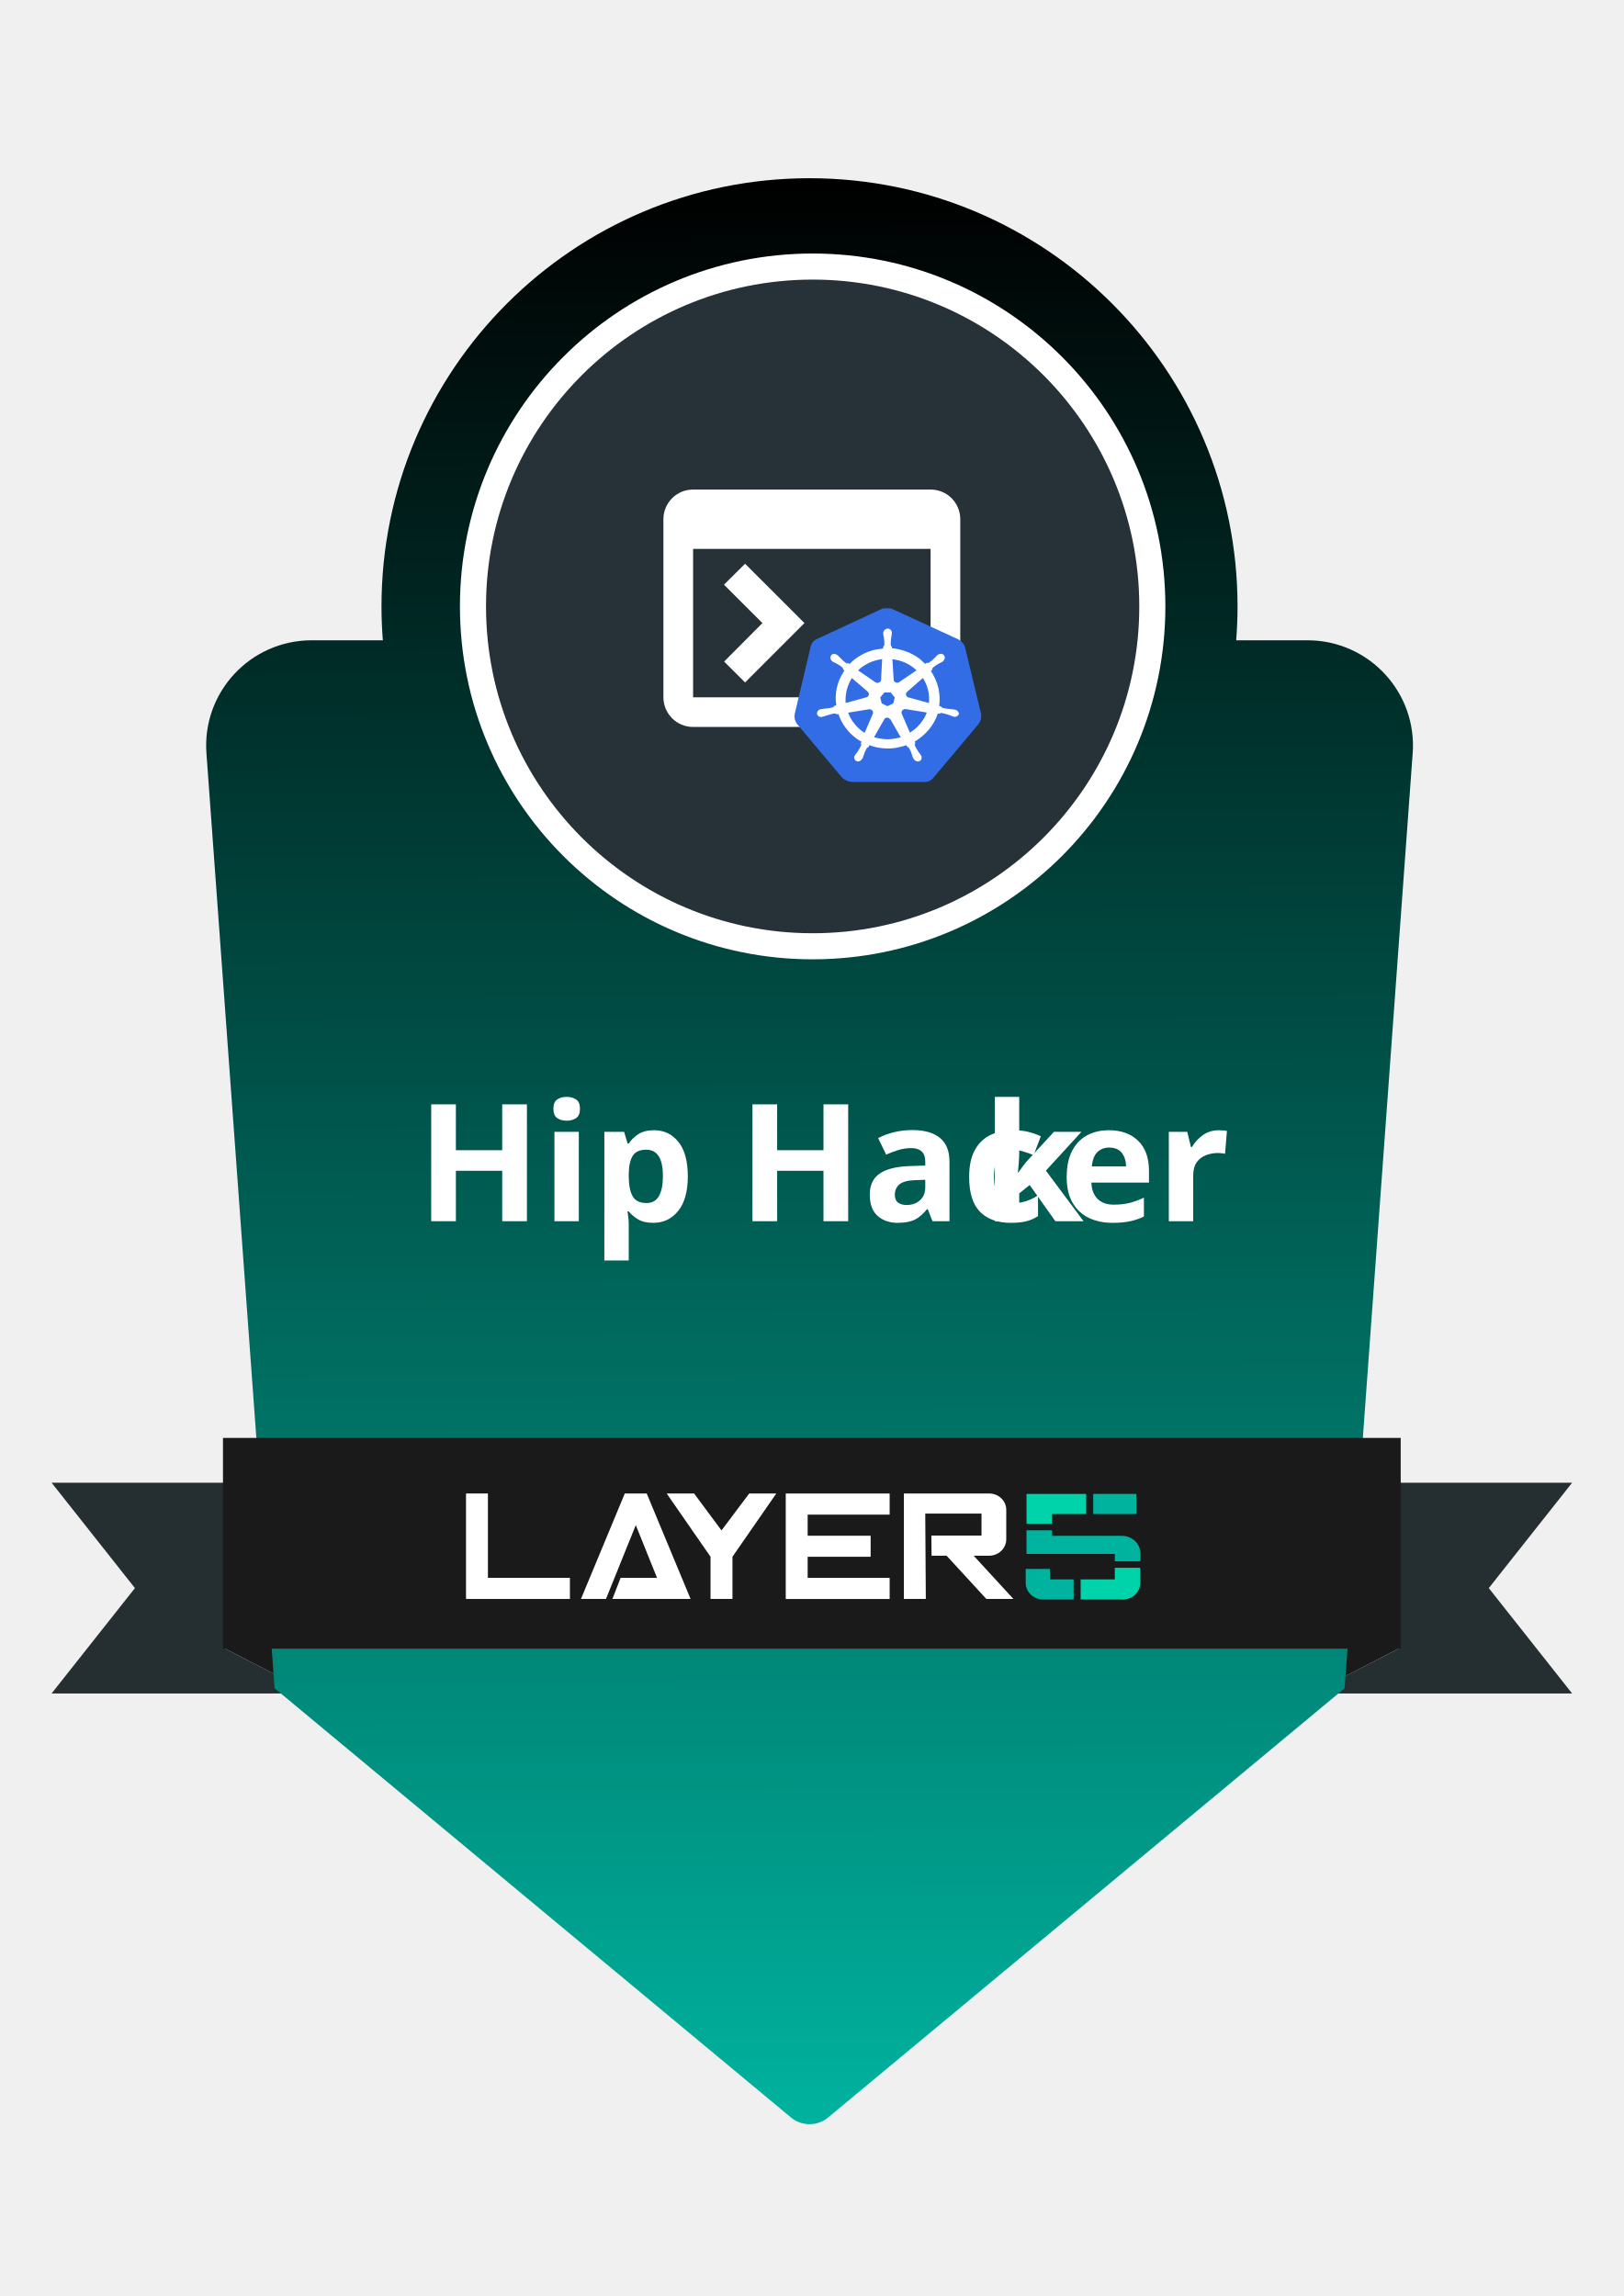
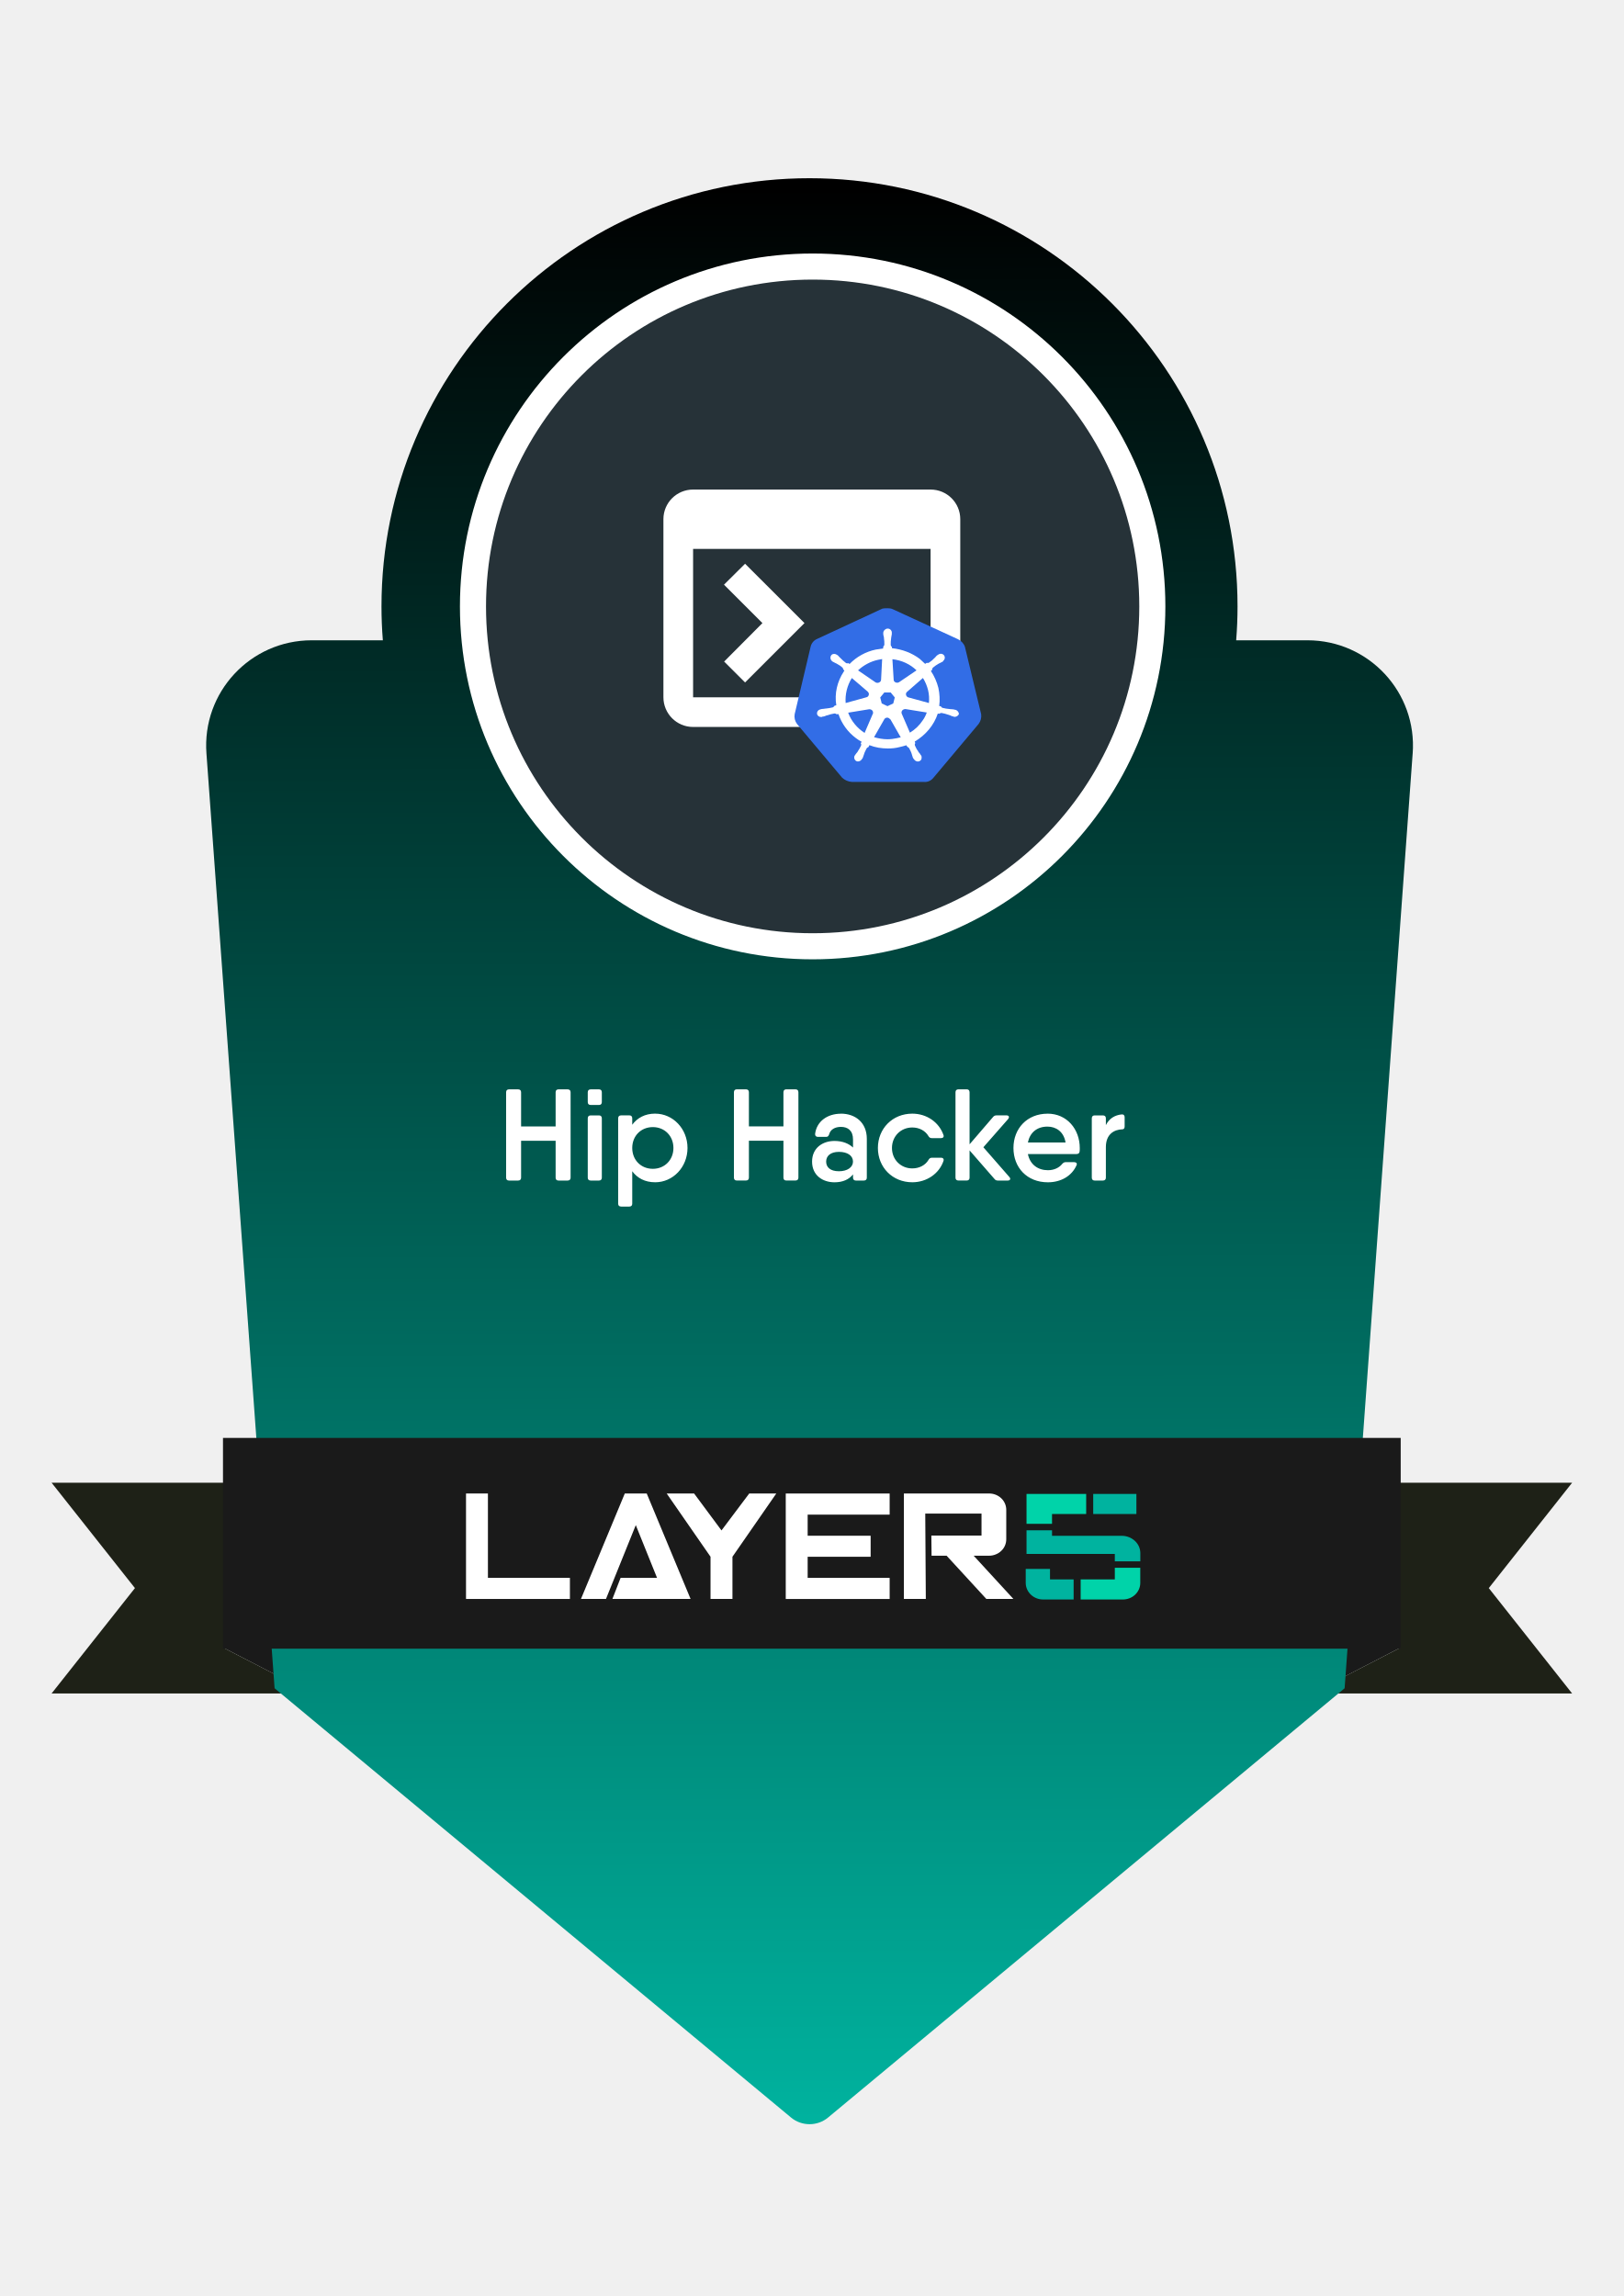
<svg xmlns="http://www.w3.org/2000/svg" id="Layer_1" data-name="Layer 1" viewBox="0 0 595.28 841.89">
  <defs>
    <style>
      .cls-1 {
        fill: #00b39f;
      }

-       .cls-2, .cls-3 {
+       .cls-2 {
        fill: #fff;
      }

+       .cls-3 {
+         clip-path: url(#clippath-2);
+       }
+ 
      .cls-4 {
-         fill: #252e31;
+         clip-path: url(#clippath-1);
      }

      .cls-5 {
-         clip-path: url(#clippath-2);
+         fill: #00d3a9;
      }

      .cls-6 {
-         clip-path: url(#clippath-1);
+         fill: #326de6;
      }

      .cls-7 {
-         fill: #00d3a9;
+         clip-path: url(#clippath);
      }

      .cls-8 {
-         fill: #326de6;
+         fill: #a20e30;
      }

      .cls-9 {
-         clip-path: url(#clippath);
+         fill: #1e2117;
      }

      .cls-10 {
-         fill: #a20e30;
+         fill: none;
      }

      .cls-11 {
-         fill: none;
+         fill: #1a1a1a;
      }

      .cls-12 {
-         fill: #1a1a1a;
+         fill: url(#linear-gradient);
      }

      .cls-13 {
-         fill: url(#linear-gradient);
-       }
- 
-       .cls-3 {
-         font-family: QanelasSoft-SemiBold, 'Qanelas Soft';
-         font-size: 60px;
-         font-weight: 600;
-       }
- 
-       .cls-14 {
        fill: #263238;
        stroke: #fff;
        stroke-width: 9.56px;
      }
- 
-       .cls-15 {
-         letter-spacing: -.04em;
-       }
    </style>
    <clipPath id="clippath">
-       <rect class="cls-11" x="18.91" y="65.35" width="557.47" height="713.56" />
+       <rect class="cls-10" x="18.91" y="65.35" width="557.46" height="713.56" />
    </clipPath>
    <linearGradient id="linear-gradient" x1="297.88" y1="781.15" x2="296.35" y2="68.81" gradientUnits="userSpaceOnUse">
      <stop offset="0" stop-color="#00b39f" />
      <stop offset="1" stop-color="#000" />
    </linearGradient>
    <clipPath id="clippath-1">
-       <rect class="cls-11" x="232.33" y="157.73" width="130.61" height="130.61" />
+       <rect class="cls-10" x="232.33" y="157.73" width="130.61" height="130.61" />
    </clipPath>
    <clipPath id="clippath-2">
-       <rect class="cls-11" x="291.27" y="223.03" width="68.49" height="63.71" />
+       <rect class="cls-10" x="291.27" y="223.03" width="68.49" height="63.71" />
    </clipPath>
  </defs>
  <g id="Hip_Hacker" data-name="Hip Hacker">
-     <g class="cls-9">
+     <g class="cls-7">
      <g>
-         <path class="cls-12" d="m480.86,604.11v16.88l32.66-16.88h-32.66Z" />
-         <path class="cls-12" d="m114.42,620.99v-16.88h-32.66l32.66,16.88Z" />
-         <path class="cls-4" d="m576.37,543.68H18.91l30.56,38.64-30.56,38.64h95.51l-32.66-16.85h32.66v-19.02h366.44v19.02h32.66l-32.66,16.85h95.51l-30.56-38.64,30.56-38.64Z" />
-         <path class="cls-13" d="m517.9,276.32l-24.94,342.73-189.33,157.36c-3.92,3.31-9.75,3.31-13.67,0l-189.29-157.36-24.98-342.73c-1.69-22.43,16.06-41.54,38.57-41.54h26.1c-.33-4.11-.5-8.25-.5-12.42,0-86.71,70.28-157.01,156.92-157.01s156.92,70.3,156.92,157.01c0,4.17-.17,8.31-.5,12.42h26.14c22.51,0,40.26,19.11,38.57,41.54Z" />
-         <text class="cls-3" transform="translate(152.68 447.79)">
-           <tspan x="0" y="0">Hip Hac</tspan>
-           <tspan class="cls-15" x="207.36" y="0">k</tspan>
-           <tspan x="235.68" y="0">er</tspan>
-         </text>
-         <path class="cls-14" d="m297.93,346.98c68.78,0,124.53-55.81,124.53-124.62s-55.75-124.62-124.53-124.62-124.53,55.81-124.53,124.62,55.75,124.62,124.53,124.62Z" />
-         <g class="cls-6">
+         <path class="cls-11" d="m480.86,604.11v16.88l32.66-16.88h-32.66Z" />
+         <path class="cls-11" d="m114.42,620.99v-16.88h-32.66l32.66,16.88Z" />
+         <path class="cls-9" d="m576.37,543.68H18.91l30.56,38.64-30.56,38.64h95.51l-32.66-16.85h32.66v-19.02h366.44v19.02h32.66l-32.66,16.85h95.51l-30.56-38.64,30.56-38.64Z" />
+         <path class="cls-12" d="m517.9,276.32l-24.94,342.73-189.33,157.36c-3.92,3.31-9.75,3.31-13.67,0l-189.29-157.36-24.98-342.73c-1.69-22.43,16.06-41.54,38.57-41.54h26.1c-.33-4.11-.5-8.25-.5-12.42,0-86.71,70.28-157.01,156.92-157.01s156.92,70.3,156.92,157.01c0,4.17-.17,8.31-.5,12.42h26.14c22.51,0,40.26,19.11,38.57,41.54Z" />
+         <path class="cls-13" d="m297.93,346.98c68.78,0,124.53-55.81,124.53-124.62s-55.75-124.62-124.53-124.62-124.53,55.81-124.53,124.62,55.75,124.62,124.53,124.62Z" />
+         <g class="cls-4">
          <g>
            <path class="cls-2" d="m341.17,179.51h-87.07c-6.04,0-10.88,4.87-10.88,10.86v65.3c0,5.99,4.84,10.89,10.88,10.89h87.07c5.99,0,10.88-4.91,10.88-10.89v-65.3c0-5.99-4.84-10.86-10.88-10.86Zm0,76.17h-87.07v-54.41h87.07v54.41Zm-10.88-5.45h-32.65v-10.86h32.65v10.86Zm-57.14,0l-7.67-7.65,14.04-14.11-14.09-14.08,7.73-7.68,21.77,21.76-21.77,21.76Z" />
-             <g class="cls-5">
+             <g class="cls-3">
              <g>
-                 <path class="cls-8" d="m353.76,237.2c-.39-1.21-1.33-2.2-2.51-2.8l-23.88-10.99c-.63-.32-1.33-.38-1.96-.38s-1.33,0-1.96.16l-23.89,11.09c-1.18.51-2.03,1.5-2.35,2.77l-5.87,24.81c-.23,1.27.08,2.55.86,3.6l16.53,19.69c.94.89,2.27,1.5,3.6,1.56h26.31c1.41.16,2.74-.45,3.6-1.56l16.53-19.69c.79-1.05,1.1-2.33.94-3.6l-5.95-24.66Z" />
+                 <path class="cls-6" d="m353.76,237.2c-.39-1.21-1.33-2.2-2.51-2.8l-23.88-10.99c-.63-.32-1.33-.38-1.96-.38s-1.33,0-1.96.16l-23.89,11.09c-1.18.51-2.03,1.5-2.35,2.77l-5.87,24.81c-.23,1.27.08,2.55.86,3.6l16.53,19.69c.94.89,2.27,1.5,3.6,1.56h26.31c1.41.16,2.74-.45,3.6-1.56l16.53-19.69c.79-1.05,1.1-2.33.94-3.6l-5.95-24.66Z" />
                <path class="cls-2" d="m350.12,260.27c-.08,0-.16,0-.16-.06s-.16-.06-.31-.06c-.31-.1-.62-.1-.94-.1-.16,0-.31,0-.47-.06h-.08c-.87-.06-1.8-.22-2.67-.45-.23-.1-.47-.32-.54-.54l-.62-.13c.31-2.2.16-4.46-.31-6.66-.55-2.17-1.49-4.3-2.74-6.18l.47-.45v-.06c0-.22.08-.54.23-.67.7-.61,1.41-1.08,2.19-1.53.16-.06.31-.13.47-.22.31-.16.55-.29.86-.45.08-.06.16-.06.24-.16.08-.06,0-.06,0-.13.7-.54.86-1.43.31-2.13-.24-.29-.7-.51-1.1-.51s-.79.16-1.1.38l-.08.06c-.08.06-.16.16-.24.16-.23.22-.47.45-.62.67-.08.16-.23.22-.31.29-.54.61-1.25,1.21-1.96,1.66-.16.1-.31.16-.47.16-.08,0-.23,0-.31-.06h-.08l-.62.38c-.62-.61-1.33-1.21-1.96-1.82-2.9-2.2-6.5-3.54-10.18-3.92l-.08-.61v.06c-.23-.13-.31-.38-.39-.61,0-.83,0-1.66.16-2.55v-.06c0-.16.08-.32.08-.48.08-.29.08-.57.16-.89v-.48c.08-.73-.55-1.5-1.33-1.56-.47-.1-.94.16-1.33.51-.31.32-.47.7-.47,1.05v.38c0,.32.08.61.16.92.08.13.08.29.08.45v.06c.16.83.16,1.66.16,2.58-.08.22-.16.45-.39.61v.13l-.08.61c-.86.1-1.72.22-2.66.38-3.68.76-7.05,2.64-9.63,5.29l-.47-.32h-.08c-.08,0-.16.1-.31.1s-.31-.1-.47-.16c-.7-.54-1.41-1.15-1.96-1.75-.08-.13-.23-.22-.31-.29-.23-.22-.39-.45-.62-.67-.08-.1-.16-.1-.23-.16l-.08-.06c-.31-.22-.7-.38-1.1-.38-.47,0-.86.16-1.1.51-.47.7-.31,1.59.31,2.13.08,0,.08.06.08.06,0,0,.16.16.23.16.23.13.55.29.86.45.16.06.31.16.47.22.79.45,1.57.89,2.19,1.5.16.16.31.45.23.67v-.06l.47.45c-.08.16-.16.22-.23.38-2.43,3.69-3.44,8.06-2.74,12.36l-.62.16c0,.06-.08.06-.08.06-.08.22-.31.38-.55.54-.86.22-1.72.35-2.66.45-.16,0-.31,0-.47.06-.31,0-.62.1-.94.1-.08,0-.16.06-.31.06q-.08,0-.16.06c-.86.16-1.41.92-1.25,1.75.16.67.86,1.12,1.57,1.05.16,0,.23,0,.39-.1q.08,0,.08-.06c0-.06.23,0,.31,0,.31-.06.62-.22.86-.29.16-.1.31-.16.47-.16h.08c.86-.29,1.64-.54,2.59-.67h.08c.23,0,.47.06.62.22.08,0,.08.06.08.06l.7-.06c1.18,3.47,3.37,6.56,6.42,8.82.7.51,1.33.96,2.11,1.34l-.39.54c0,.06.08.06.08.06.16.22.16.54.08.76-.31.76-.79,1.5-1.25,2.2v.06c-.08.16-.16.22-.31.38-.16.13-.31.45-.55.73-.08.1-.08.16-.16.25,0,0,0,.06-.08.06-.39.76-.08,1.66.62,2.04.16.06.39.13.55.13.62,0,1.18-.35,1.49-.89,0,0,0-.06.08-.06,0-.1.08-.16.16-.22.08-.32.23-.54.31-.86l.16-.45c.23-.83.62-1.56,1.02-2.33.16-.22.39-.38.62-.45q.08,0,.08-.1l.31-.61c2.19.86,4.46,1.21,6.81,1.21,1.41,0,2.82-.13,4.23-.51.86-.16,1.72-.45,2.51-.67l.31.51q.08,0,.08.1c.23.06.47.22.62.45.39.73.79,1.5,1.02,2.33v.06l.16.48c.08.29.16.57.31.83.08.06.08.13.16.22,0,0,0,.06.08.06.31.54.86.92,1.49.92.23,0,.39-.1.62-.16.31-.16.62-.45.7-.83.08-.38.08-.76-.08-1.15,0-.06-.08-.06-.08-.06,0-.06-.08-.16-.15-.22-.16-.32-.31-.54-.55-.76-.08-.16-.16-.22-.31-.38v-.13c-.55-.7-.94-1.43-1.25-2.2-.08-.22-.08-.54.08-.76,0-.06.08-.06.08-.06l-.23-.61c3.99-2.36,7.05-5.96,8.46-10.26l.62.06c.08,0,.08-.06.08-.06.16-.16.39-.22.62-.22h.08c.86.16,1.72.38,2.51.67h.08c.16.1.31.16.47.16.31.16.54.29.86.38.08,0,.16.06.31.06q.08,0,.16.06c.16.1.23.1.39.1.7,0,1.33-.45,1.57-1.05-.07-.83-.7-1.43-1.4-1.59Zm-22.64-2.33l-2.11.99-2.11-.99-.55-2.2,1.49-1.82h2.35l1.49,1.82-.56,2.2Zm12.76-4.91c.39,1.59.47,3.19.31,4.75l-7.44-2.04c-.7-.13-1.1-.83-.94-1.5.08-.22.16-.38.31-.51l5.88-5.13c.86,1.34,1.49,2.87,1.88,4.43Zm-4.23-7.23l-6.42,4.36c-.55.32-1.33.22-1.72-.29-.16-.16-.23-.32-.23-.54l-.47-7.61c3.44.38,6.5,1.82,8.85,4.08Zm-14.17-3.85l1.57-.29-.39,7.52c0,.7-.62,1.21-1.33,1.21-.23,0-.39-.06-.62-.13l-6.5-4.46c2.03-1.88,4.54-3.25,7.28-3.85Zm-9.55,6.66l5.8,4.97c.55.45.62,1.21.16,1.72-.16.22-.31.32-.62.38l-7.6,2.1c-.24-3.15.54-6.4,2.27-9.17Zm-1.33,12.71l7.75-1.27c.62,0,1.25.38,1.33.99.08.22.08.54-.08.76l-2.98,6.94c-2.74-1.75-4.94-4.4-6.03-7.42Zm17.78,9.37c-1.1.22-2.19.38-3.37.38-1.64,0-3.37-.32-4.93-.76l3.84-6.72c.39-.45,1.02-.61,1.57-.29.23.16.39.29.62.51l3.76,6.56c-.48.1-.95.16-1.49.32Zm9.55-6.56c-1.18,1.82-2.82,3.38-4.7,4.52l-3.05-7.07c-.16-.61.16-1.21.7-1.43.23-.1.47-.16.7-.16l7.83,1.27c-.38,1.05-.86,2.04-1.48,2.87Z" />
              </g>
            </g>
          </g>
        </g>
-         <path class="cls-10" d="m114.42,585.09v18.99h366.44v-18.99H114.42Z" />
-         <path class="cls-12" d="m513.52,604.53H81.75v-77.28h431.77v77.28Z" />
+         <path class="cls-8" d="m114.42,585.09v18.99h366.44v-18.99H114.42Z" />
+         <path class="cls-11" d="m513.52,604.53H81.75v-77.28h431.77v77.28Z" />
        <path class="cls-2" d="m178.89,547.63h-8.04v38.67h38.09v-7.74h-30.06v-30.93Z" />
        <path class="cls-2" d="m229.06,547.63l-16.07,38.67h9.17l10.93-27.08,7.79,19.34h-13.36l-3,7.74h28.66l-16.08-38.67h-8.03Z" />
        <path class="cls-2" d="m264.51,561.17l-10.04-13.54h-10.05l16.07,23.19v15.48h8.04v-15.48l16.07-23.19h-9.92l-10.17,13.54Z" />
        <path class="cls-2" d="m288.07,553.72v32.59h38.09v-7.74h-30.06v-7.74h23.09v-7.71h-23.09v-7.74h30.06v-7.74h-38.09v6.08Z" />
        <path class="cls-2" d="m339.22,554.99h20.62v8.06h-18.39l.08,7.39h5.51l14.57,15.86h9.92l-14.57-15.86h5.71c.82,0,1.63-.16,2.39-.48.76-.29,1.45-.73,2.03-1.31.58-.54,1.04-1.21,1.35-1.94.31-.73.47-1.5.47-2.29v-10.8c0-1.59-.66-3.12-1.83-4.24-1.17-1.11-2.76-1.75-4.42-1.75h-31.28v38.67h8.04l-.21-31.31Z" />
        <path class="cls-1" d="m416.62,547.79h-15.83v7.36h15.83v-7.36Z" />
        <path class="cls-1" d="m418.06,572.51v-3.03c0-3.5-3.06-6.34-6.86-6.34h-25.51v-2.01h-9.35v8.66h32.37v2.71h9.35Z" />
-         <path class="cls-7" d="m385.69,558.75v-3.6h12.52v-7.36h-21.87v10.96h9.35Z" />
-         <path class="cls-7" d="m408.71,574.87v4.27h-12.52v7.36h15.43c1.67,0,3.29-.61,4.49-1.72,1.2-1.12,1.9-2.64,1.93-4.27v-5.64h-9.33Z" />
+         <path class="cls-5" d="m385.69,558.75v-3.6h12.52v-7.36h-21.87v10.96h9.35Z" />
+         <path class="cls-5" d="m408.71,574.87v4.27h-12.52v7.36h15.43c1.67,0,3.29-.61,4.49-1.72,1.2-1.12,1.9-2.64,1.93-4.27v-5.64h-9.33Z" />
        <path class="cls-1" d="m384.95,575.28v3.85h8.66v7.36h-11.14c-1.67.03-3.29-.61-4.49-1.72-1.2-1.12-1.9-2.64-1.93-4.27v-5.22h8.9Z" />
+         <path class="cls-2" d="m208.09,399.44c.72,0,1.1.38,1.1,1.08v31.31c0,.67-.38,1.05-1.1,1.05h-3.34c-.67,0-1.05-.38-1.05-1.05v-13.54h-12.66v13.54c0,.67-.38,1.05-1.1,1.05h-3.34c-.67,0-1.05-.38-1.05-1.05v-31.31c0-.7.38-1.08,1.05-1.08h3.34c.72,0,1.1.38,1.1,1.08v12.52h12.66v-12.52c0-.7.38-1.08,1.05-1.08h3.34Zm8.49,5.73c-.72,0-1.1-.38-1.1-1.05v-3.6c0-.7.38-1.08,1.1-1.08h3.01c.67,0,1.05.38,1.05,1.08v3.6c0,.67-.38,1.05-1.05,1.05h-3.01Zm0,27.71c-.72,0-1.1-.38-1.1-1.05v-21.76c0-.7.38-1.08,1.1-1.08h3.01c.67,0,1.05.38,1.05,1.08v21.76c0,.67-.38,1.05-1.05,1.05h-3.01Zm23.62-24.53c6.5,0,11.85,5.51,11.85,12.58s-5.35,12.58-11.85,12.58c-3.77,0-6.59-1.56-8.41-4.05v11.91c0,.67-.38,1.05-1.05,1.05h-3.01c-.72,0-1.1-.38-1.1-1.05v-31.31c0-.7.38-1.08,1.1-1.08h3.01c.67,0,1.05.38,1.05,1.08v2.36c1.82-2.48,4.63-4.08,8.41-4.08Zm-.86,20.23c4.3,0,7.55-3.22,7.55-7.65s-3.25-7.65-7.55-7.65-7.55,3.19-7.55,7.65,3.25,7.65,7.55,7.65Zm52.27-29.15c.72,0,1.1.38,1.1,1.08v31.31c0,.67-.38,1.05-1.1,1.05h-3.34c-.67,0-1.05-.38-1.05-1.05v-13.54h-12.66v13.54c0,.67-.38,1.05-1.1,1.05h-3.34c-.67,0-1.05-.38-1.05-1.05v-31.31c0-.7.38-1.08,1.05-1.08h3.34c.72,0,1.1.38,1.1,1.08v12.52h12.66v-12.52c0-.7.38-1.08,1.05-1.08h3.34Zm16.67,8.92c5.3,0,9.51,3.25,9.51,9.24v14.24c0,.67-.38,1.05-1.1,1.05h-2.91c-.67,0-1.05-.38-1.05-1.05v-1.21c-1.48,1.88-3.77,2.9-6.79,2.9-4.3,0-8.22-2.52-8.22-7.58s3.92-7.58,8.22-7.58c3.01,0,5.3.99,6.79,2.42v-2.96c0-3.28-1.91-4.62-4.44-4.62-2.15,0-3.87.96-4.3,2.71-.24.64-.48.96-1.15.96h-2.96c-.67,0-1.1-.38-1.05-1.08.57-4.65,4.54-7.42,9.46-7.42Zm-.72,21.12c3.11,0,5.16-1.47,5.16-3.54,0-2.2-2.05-3.57-5.16-3.57s-4.68,1.53-4.68,3.57,1.48,3.54,4.68,3.54Zm37.41-4.97c.76,0,1.19.48.91,1.24-1.58,4.59-6.12,7.77-11.42,7.77-7.26,0-12.61-5.48-12.61-12.58s5.35-12.58,12.61-12.58c5.3,0,9.79,3.15,11.42,7.8.29.7-.14,1.18-.91,1.18h-3.3c-.57,0-1-.22-1.29-.76-1.15-1.94-3.34-3.15-5.92-3.15-4.2,0-7.45,3.22-7.45,7.52s3.25,7.49,7.45,7.49c2.58,0,4.78-1.18,5.92-3.09.29-.54.67-.83,1.29-.83h3.3Zm25.06,7.07c.62.67.33,1.31-.57,1.31h-3.63c-.57,0-.96-.19-1.29-.64l-9.08-10.42v10c0,.67-.38,1.05-1.05,1.05h-3.01c-.72,0-1.1-.38-1.1-1.05v-31.31c0-.7.38-1.08,1.1-1.08h3.01c.67,0,1.05.38,1.05,1.08v19.08l8.6-10c.33-.41.72-.61,1.29-.61h3.63c.91,0,1.19.61.62,1.34l-9.08,10.35,9.51,10.89Zm14.03-23.22c7.12,0,11.8,5.73,11.8,12.61,0,.45,0,.83-.05,1.21-.05.67-.48.99-1.15.99h-17.82c.81,3.92,3.73,5.93,7.36,5.93,2.29,0,4.16-.96,5.21-2.29.38-.41.72-.67,1.29-.67h3.06c.81,0,1.24.48.91,1.15-1.72,3.89-5.64,6.24-10.51,6.24-7.65,0-12.61-5.42-12.61-12.58s5.02-12.58,12.52-12.58Zm-7.22,10.58h13.81c-.67-4.08-3.58-5.83-6.64-5.83-3.87,0-6.45,2.23-7.17,5.83Zm34.37-10.29c.72-.1,1.1.35,1.1,1.02v3.38c0,.67-.29,1.05-.81,1.05-3.11.1-6.07,1.82-6.07,6.53v11.21c0,.67-.38,1.05-1.1,1.05h-3.01c-.67,0-1.05-.38-1.05-1.05v-21.76c0-.7.38-1.08,1.05-1.08h3.01c.72,0,1.1.38,1.1,1.08v2.48c1.24-2.48,3.34-3.66,5.78-3.92Z" />
      </g>
    </g>
  </g>
</svg>
